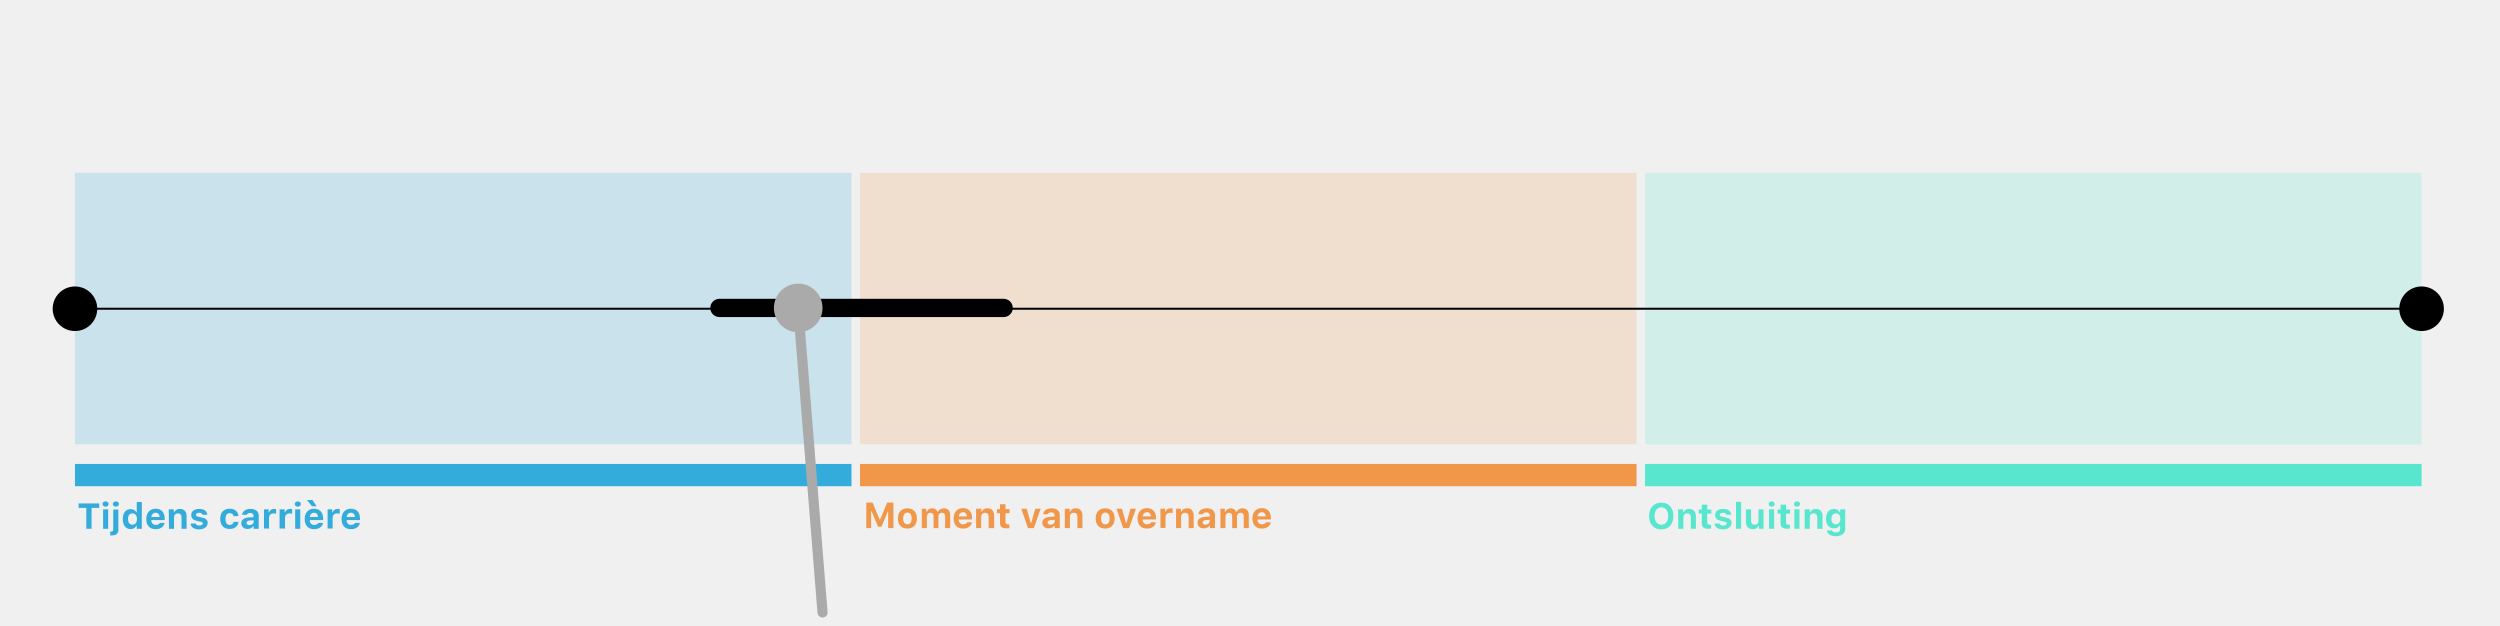
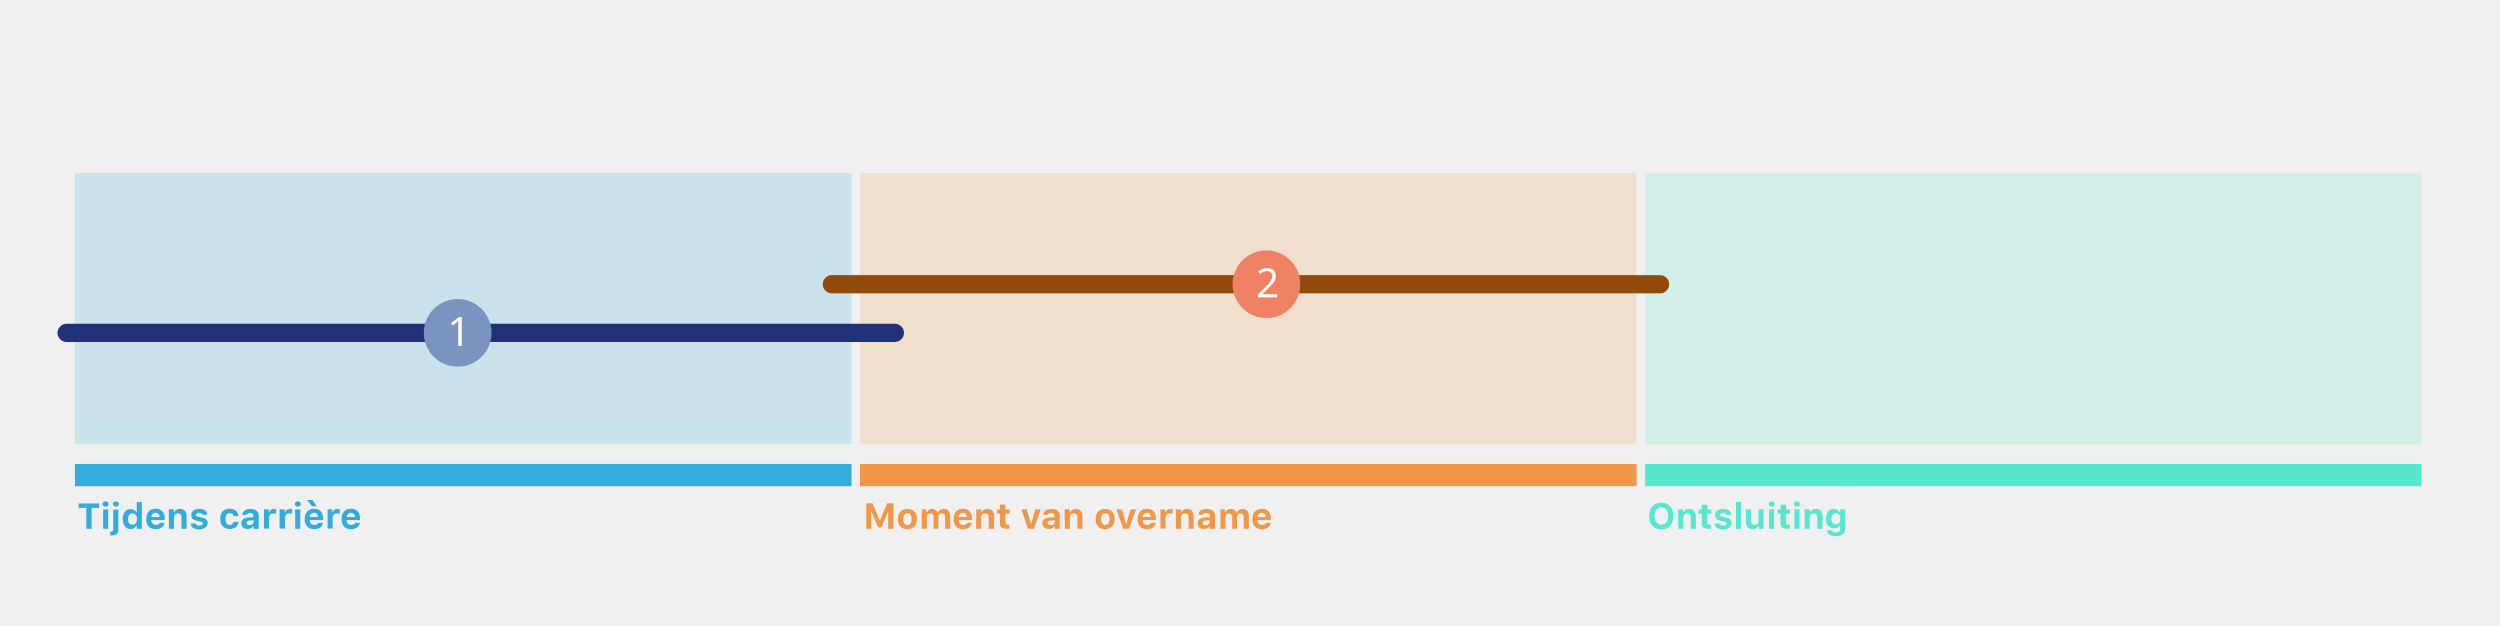
<svg xmlns="http://www.w3.org/2000/svg" version="1.1" id="Layer_1" x="0px" y="0px" viewBox="0 0 1234 308.7" style="enable-background:new 0 0 1234 308.7;" xml:space="preserve">
  <style type="text/css">
- 	.st0{opacity:0.2;fill:#33ACDC;enable-background:new    ;}
- 	.st1{opacity:0.2;fill:#F0974A;enable-background:new    ;}
- 	.st2{opacity:0.2;fill:#58E6CF;enable-background:new    ;}
- 	.st3{fill:none;stroke:#000000;stroke-linecap:round;stroke-miterlimit:10;}
- 	.st4{enable-background:new    ;}
+ 	.st0{enable-background:new    ;}
+ 	.st1{fill:#F0974A;}
+ 	.st2{opacity:0.2;fill:#33ACDC;enable-background:new    ;}
+ 	.st3{opacity:0.2;fill:#F0974A;enable-background:new    ;}
+ 	.st4{opacity:0.2;fill:#58E6CF;enable-background:new    ;}
	.st5{fill:#58E6CF;}
	.st6{fill:#33ACDC;}
- 	.st7{fill:#F0974A;}
- 	.st8{fill:none;stroke:#000000;stroke-width:5;stroke-linecap:round;stroke-linejoin:round;}
- 	.st9{fill:none;stroke:#000000;stroke-width:9;stroke-linecap:round;stroke-linejoin:round;}
- 	.st10{fill:none;stroke:#AAAAAA;stroke-width:5;stroke-linecap:round;}
- 	.st11{fill:#AAAAAA;}
+ 	.st7{fill:none;stroke:#000000;stroke-width:5;stroke-linecap:round;stroke-linejoin:round;}
+ 	.st8{fill:none;stroke:#223278;stroke-width:9;stroke-linecap:round;stroke-linejoin:round;}
+ 	.st9{fill:none;stroke:#914A0C;stroke-width:9;stroke-linecap:round;stroke-linejoin:round;}
+ 	.st10{fill:#F08164;}
+ 	.st11{fill:#FFFFFF;}
+ 	.st12{font-family:'MyriadPro-Semibold';}
+ 	.st13{font-size:20px;}
+ 	.st14{fill:#7B93C1;}
</style>
-   <rect id="Rectangle_10_1_" x="37" y="85.3" class="st0" width="383.3" height="134" />
-   <rect id="Rectangle_11_1_" x="424.5" y="85.3" class="st1" width="383.3" height="134" />
-   <rect id="Rectangle_12_1_" x="812" y="85.3" class="st2" width="383.3" height="134" />
-   <line class="st3" x1="37" y1="152.4" x2="1195.3" y2="152.4" />
-   <g class="st4">
+   <g class="st0">
+     <path class="st1" d="M438.4,261v-8.4h-0.1l-3.2,7.7h-1.7l-3.2-7.7H430v8.4h-2.4v-12.6h3.1l3.5,8.4h0.2l3.5-8.4h3.1V261H438.4z" />
+     <path class="st1" d="M443.2,256.2c0-3.1,1.8-5,4.7-5s4.7,1.9,4.7,5c0,3.1-1.8,5-4.7,5C444.9,261.2,443.2,259.4,443.2,256.2z    M450,256.2c0-1.8-0.8-2.9-2.1-2.9c-1.3,0-2.1,1.1-2.1,2.9c0,1.9,0.8,2.9,2.1,2.9C449.2,259.2,450,258.1,450,256.2z" />
+     <path class="st1" d="M454.7,251.4h2.5v1.6h0.2c0.4-1.1,1.4-1.8,2.7-1.8c1.3,0,2.3,0.7,2.7,1.8h0.2c0.4-1.1,1.5-1.8,2.9-1.8   c1.9,0,3.1,1.2,3.1,3.2v6.6h-2.5v-5.9c0-1.1-0.5-1.7-1.6-1.7c-1,0-1.7,0.7-1.7,1.7v5.9h-2.4v-6c0-1-0.6-1.6-1.6-1.6   s-1.7,0.8-1.7,1.8v5.8H455v-9.6H454.7z" />
+     <path class="st1" d="M479.7,258.3c-0.4,1.8-2,2.9-4.4,2.9c-2.9,0-4.6-1.8-4.6-5c0-3.1,1.8-5.1,4.6-5.1c2.8,0,4.5,1.8,4.5,4.8v0.8   h-6.6v0.1c0,1.4,0.9,2.3,2.2,2.3c1,0,1.7-0.4,2-1h2.3V258.3z M473.2,255.2h4.1c-0.1-1.3-0.8-2.1-2-2.1   C474.1,253.2,473.3,254,473.2,255.2z" />
+     <path class="st1" d="M481.9,251.4h2.5v1.5h0.2c0.4-1.1,1.4-1.7,2.8-1.7c2.1,0,3.3,1.3,3.3,3.6v6.2H488v-5.6c0-1.3-0.6-2-1.8-2   c-1.2,0-1.9,0.8-1.9,2.1v5.5h-2.5L481.9,251.4L481.9,251.4z" />
+     <path class="st1" d="M496.3,249.1v2.4h2v2h-2v4.3c0,0.8,0.4,1.2,1.2,1.2c0.3,0,0.5,0,0.7,0v1.9c-0.3,0.1-0.8,0.1-1.3,0.1   c-2.3,0-3.3-0.8-3.3-2.6v-4.9h-1.5v-2h1.5v-2.4H496.3z" />
+     <path class="st1" d="M510.3,261h-2.9l-3.3-9.6h2.7l2,7.1h0.2l2-7.1h2.7L510.3,261z" />
+     <path class="st1" d="M514.5,258.3c0-1.7,1.3-2.7,3.7-2.9l2.3-0.1v-0.8c0-0.8-0.6-1.3-1.6-1.3c-0.9,0-1.5,0.3-1.7,0.9h-2.3   c0.2-1.8,1.8-2.9,4.2-2.9c2.5,0,4,1.2,4,3.3v6.5h-2.5v-1.3h-0.2c-0.5,0.9-1.5,1.4-2.8,1.4C515.8,261.2,514.5,260,514.5,258.3z    M520.6,257.5v-0.7l-1.9,0.1c-1.1,0.1-1.6,0.5-1.6,1.2s0.6,1.1,1.5,1.1C519.7,259.3,520.6,258.5,520.6,257.5z" />
+     <path class="st1" d="M525.5,251.4h2.5v1.5h0.2c0.4-1.1,1.4-1.7,2.8-1.7c2.1,0,3.3,1.3,3.3,3.6v6.2h-2.5v-5.6c0-1.3-0.6-2-1.8-2   s-1.9,0.8-1.9,2.1v5.5h-2.5L525.5,251.4L525.5,251.4z" />
+     <path class="st1" d="M540.8,256.2c0-3.1,1.8-5,4.7-5s4.7,1.9,4.7,5c0,3.1-1.8,5-4.7,5S540.8,259.4,540.8,256.2z M547.7,256.2   c0-1.8-0.8-2.9-2.1-2.9s-2.1,1.1-2.1,2.9c0,1.9,0.8,2.9,2.1,2.9C546.9,259.2,547.7,258.1,547.7,256.2z" />
+     <path class="st1" d="M557.3,261h-2.9l-3.3-9.6h2.7l2,7.1h0.2l2-7.1h2.7L557.3,261z" />
+     <path class="st1" d="M570.5,258.3c-0.4,1.8-2,2.9-4.4,2.9c-2.9,0-4.6-1.8-4.6-5c0-3.1,1.8-5.1,4.6-5.1s4.5,1.8,4.5,4.8v0.8H564v0.1   c0,1.4,0.9,2.3,2.2,2.3c1,0,1.7-0.4,2-1h2.3V258.3z M564,255.2h4.1c-0.1-1.3-0.8-2.1-2-2.1C564.9,253.2,564.1,254,564,255.2z" />
+     <path class="st1" d="M572.6,251.4h2.5v1.5h0.2c0.3-1,1.2-1.7,2.5-1.7c0.3,0,0.8,0,1,0.1v2.3c-0.2-0.1-0.8-0.2-1.2-0.2   c-1.4,0-2.3,0.8-2.3,2.2v5.3h-2.5v-9.5H572.6z" />
+     <path class="st1" d="M580.4,251.4h2.5v1.5h0.2c0.4-1.1,1.4-1.7,2.8-1.7c2.1,0,3.3,1.3,3.3,3.6v6.2h-2.5v-5.6c0-1.3-0.6-2-1.8-2   s-1.9,0.8-1.9,2.1v5.5h-2.5L580.4,251.4L580.4,251.4z" />
+     <path class="st1" d="M591.1,258.3c0-1.7,1.3-2.7,3.7-2.9l2.3-0.1v-0.8c0-0.8-0.6-1.3-1.6-1.3c-0.9,0-1.5,0.3-1.7,0.9h-2.3   c0.2-1.8,1.8-2.9,4.2-2.9c2.5,0,4,1.2,4,3.3v6.5h-2.5v-1.3H597c-0.5,0.9-1.5,1.4-2.8,1.4C592.4,261.2,591.1,260,591.1,258.3z    M597.1,257.5v-0.7l-1.9,0.1c-1.1,0.1-1.6,0.5-1.6,1.2s0.6,1.1,1.5,1.1C596.2,259.3,597.1,258.5,597.1,257.5z" />
+     <path class="st1" d="M602.1,251.4h2.5v1.6h0.2c0.4-1.1,1.4-1.8,2.7-1.8s2.3,0.7,2.7,1.8h0.2c0.4-1.1,1.5-1.8,2.9-1.8   c1.9,0,3.1,1.2,3.1,3.2v6.6h-2.5v-5.9c0-1.1-0.5-1.7-1.6-1.7c-1,0-1.7,0.7-1.7,1.7v5.9h-2.4v-6c0-1-0.6-1.6-1.6-1.6   s-1.7,0.8-1.7,1.8v5.8h-2.5v-9.6H602.1z" />
+     <path class="st1" d="M627.2,258.3c-0.4,1.8-2,2.9-4.4,2.9c-2.9,0-4.6-1.8-4.6-5c0-3.1,1.8-5.1,4.6-5.1s4.5,1.8,4.5,4.8v0.8h-6.6   v0.1c0,1.4,0.9,2.3,2.2,2.3c1,0,1.7-0.4,2-1h2.3V258.3z M620.7,255.2h4.1c-0.1-1.3-0.8-2.1-2-2.1   C621.6,253.2,620.8,254,620.7,255.2z" />
+   </g>
+   <rect id="Rectangle_10_1_" x="37" y="85.3" class="st2" width="383.3" height="134" />
+   <rect id="Rectangle_11_1_" x="424.5" y="85.3" class="st3" width="383.3" height="134" />
+   <rect id="Rectangle_12_1_" x="812" y="85.3" class="st4" width="383.3" height="134" />
+   <g class="st0">
    <path class="st5" d="M826,254.7c0,4.1-2.3,6.6-6,6.6s-6-2.5-6-6.6c0-4.1,2.4-6.6,6-6.6C823.7,248.1,826,250.7,826,254.7z    M816.7,254.7c0,2.6,1.3,4.3,3.4,4.3c2,0,3.3-1.7,3.3-4.3c0-2.6-1.3-4.3-3.3-4.3C818,250.4,816.7,252.1,816.7,254.7z" />
    <path class="st5" d="M828.3,251.4h2.5v1.5h0.2c0.4-1.1,1.4-1.7,2.8-1.7c2.1,0,3.3,1.3,3.3,3.6v6.2h-2.5v-5.6c0-1.3-0.6-2-1.8-2   s-1.9,0.8-1.9,2.1v5.5h-2.5L828.3,251.4L828.3,251.4z" />
    <path class="st5" d="M842.7,249.1v2.4h2v2h-2v4.3c0,0.8,0.4,1.2,1.2,1.2c0.3,0,0.5,0,0.7,0v1.9c-0.3,0.1-0.8,0.1-1.3,0.1   c-2.3,0-3.3-0.8-3.3-2.6v-4.9h-1.5v-2h1.5v-2.4H842.7z" />
    <path class="st5" d="M850.5,251.2c2.4,0,3.9,1,4,2.9h-2.3c-0.1-0.6-0.7-1-1.7-1c-0.9,0-1.6,0.4-1.6,1c0,0.5,0.4,0.8,1.3,1l1.8,0.4   c1.9,0.4,2.7,1.2,2.7,2.6c0,1.9-1.7,3.2-4.2,3.2s-4.1-1-4.2-2.9h2.5c0.2,0.7,0.8,1,1.8,1s1.7-0.4,1.7-1c0-0.5-0.4-0.8-1.2-0.9   l-1.7-0.4c-1.9-0.4-2.8-1.3-2.8-2.8C846.5,252.4,848.1,251.2,850.5,251.2z" />
    <path class="st5" d="M856.9,247.7h2.5V261h-2.5V247.7z" />
    <path class="st5" d="M870.7,261h-2.5v-1.5H868c-0.5,1.1-1.3,1.7-2.8,1.7c-2.1,0-3.4-1.3-3.4-3.5v-6.3h2.5v5.6c0,1.3,0.6,2,1.8,2   c1.3,0,1.9-0.8,1.9-2.1v-5.5h2.5v9.6H870.7z" />
    <path class="st5" d="M873,248.8c0-0.8,0.6-1.3,1.5-1.3s1.5,0.5,1.5,1.3c0,0.7-0.6,1.3-1.5,1.3S873,249.5,873,248.8z M873.2,251.4   h2.5v9.6h-2.5V251.4z" />
    <path class="st5" d="M881.6,249.1v2.4h2v2h-2v4.3c0,0.8,0.4,1.2,1.2,1.2c0.3,0,0.5,0,0.7,0v1.9c-0.3,0.1-0.8,0.1-1.3,0.1   c-2.3,0-3.3-0.8-3.3-2.6v-4.9h-1.5v-2h1.5v-2.4H881.6z" />
    <path class="st5" d="M885.5,248.8c0-0.8,0.6-1.3,1.5-1.3s1.5,0.5,1.5,1.3c0,0.7-0.6,1.3-1.5,1.3C886,250.1,885.5,249.5,885.5,248.8   z M885.7,251.4h2.5v9.6h-2.5V251.4z" />
    <path class="st5" d="M890.8,251.4h2.5v1.5h0.2c0.4-1.1,1.4-1.7,2.8-1.7c2.1,0,3.3,1.3,3.3,3.6v6.2H897v-5.6c0-1.3-0.6-2-1.8-2   s-1.9,0.8-1.9,2.1v5.5h-2.5V251.4z" />
    <path class="st5" d="M901.8,261.8h2.5c0.1,0.6,0.8,1,1.9,1c1.4,0,2.1-0.6,2.1-1.7v-1.8h-0.2c-0.5,1-1.5,1.5-2.9,1.5   c-2.4,0-3.9-1.9-3.9-4.7c0-3,1.5-4.9,3.9-4.9c1.3,0,2.4,0.6,2.9,1.7h0.2v-1.5h2.5v9.6c0,2.3-1.8,3.7-4.7,3.7   C903.6,264.6,901.9,263.5,901.8,261.8z M908.4,256.1c0-1.7-0.8-2.7-2.2-2.7s-2.2,1.1-2.2,2.7c0,1.7,0.8,2.7,2.2,2.7   S908.4,257.8,908.4,256.1z" />
  </g>
-   <g class="st4">
+   <g class="st0">
    <path class="st6" d="M42.6,261v-10.3h-3.8v-2.2H49v2.2h-3.8V261H42.6z" />
    <path class="st6" d="M50.6,248.8c0-0.8,0.6-1.3,1.5-1.3s1.5,0.5,1.5,1.3c0,0.7-0.6,1.3-1.5,1.3C51.2,250.1,50.6,249.5,50.6,248.8z    M50.9,251.4h2.5v9.6h-2.5V251.4z" />
    <path class="st6" d="M58.5,261.3c0,2-1.2,3-3.4,3c-0.2,0-0.6,0-0.7,0v-1.9c0.1,0,0.2,0,0.3,0c0.9,0,1.2-0.3,1.2-1.1v-9.8h2.5v9.8   H58.5z M55.7,248.8c0-0.8,0.6-1.3,1.5-1.3s1.5,0.5,1.5,1.3c0,0.7-0.6,1.3-1.5,1.3S55.7,249.5,55.7,248.8z" />
    <path class="st6" d="M60.6,256.2c0-3.1,1.5-4.9,3.9-4.9c1.3,0,2.4,0.6,2.9,1.7h0.1v-5.2H70V261h-2.5v-1.5h-0.2   c-0.5,1-1.6,1.7-2.9,1.7C62.1,261.1,60.6,259.3,60.6,256.2z M63.2,256.2c0,1.8,0.8,2.8,2.2,2.8s2.2-1.1,2.2-2.8   c0-1.7-0.8-2.8-2.2-2.8S63.2,254.4,63.2,256.2z" />
    <path class="st6" d="M81.2,258.3c-0.4,1.8-2,2.9-4.4,2.9c-2.9,0-4.6-1.8-4.6-5c0-3.1,1.8-5.1,4.6-5.1c2.8,0,4.5,1.8,4.5,4.8v0.8   h-6.6v0.1c0,1.4,0.9,2.3,2.2,2.3c1,0,1.7-0.4,2-1h2.3V258.3z M74.7,255.2h4.1c-0.1-1.3-0.8-2.1-2-2.1   C75.6,253.1,74.8,254,74.7,255.2z" />
    <path class="st6" d="M83.3,251.4h2.5v1.5H86c0.4-1.1,1.4-1.7,2.8-1.7c2.1,0,3.3,1.3,3.3,3.6v6.2h-2.5v-5.6c0-1.3-0.6-2-1.8-2   c-1.2,0-1.9,0.8-1.9,2.1v5.5h-2.5L83.3,251.4L83.3,251.4z" />
    <path class="st6" d="M98.3,251.2c2.4,0,3.9,1,4,2.9H100c-0.1-0.6-0.7-1-1.7-1c-0.9,0-1.6,0.4-1.6,1c0,0.5,0.4,0.8,1.3,1l1.8,0.4   c1.9,0.4,2.7,1.2,2.7,2.6c0,1.9-1.7,3.2-4.2,3.2s-4.1-1-4.2-2.9h2.5c0.2,0.7,0.8,1,1.8,1s1.7-0.4,1.7-1c0-0.5-0.4-0.8-1.2-0.9   l-1.7-0.4c-1.9-0.4-2.8-1.3-2.8-2.8C94.3,252.4,95.9,251.2,98.3,251.2z" />
    <path class="st6" d="M115.3,254.8c-0.2-0.9-0.8-1.5-1.9-1.5c-1.4,0-2.1,1-2.1,2.9c0,1.9,0.8,2.9,2.1,2.9c1,0,1.7-0.5,1.9-1.5h2.4   c-0.2,2.1-1.8,3.5-4.3,3.5c-3,0-4.7-1.8-4.7-5c0-3.2,1.7-5,4.7-5c2.5,0,4.1,1.4,4.3,3.6L115.3,254.8L115.3,254.8z" />
    <path class="st6" d="M119.1,258.3c0-1.7,1.3-2.7,3.7-2.9l2.3-0.1v-0.8c0-0.8-0.6-1.3-1.6-1.3c-0.9,0-1.5,0.3-1.7,0.9h-2.3   c0.2-1.8,1.8-2.9,4.2-2.9c2.5,0,4,1.2,4,3.3v6.5h-2.5v-1.3H125c-0.5,0.9-1.5,1.4-2.8,1.4C120.4,261.1,119.1,260,119.1,258.3z    M125.2,257.5v-0.7l-1.9,0.1c-1.1,0.1-1.6,0.5-1.6,1.2s0.6,1.1,1.5,1.1C124.3,259.2,125.2,258.5,125.2,257.5z" />
    <path class="st6" d="M130.1,251.4h2.5v1.5h0.2c0.3-1,1.2-1.7,2.5-1.7c0.3,0,0.8,0,1,0.1v2.3c-0.2-0.1-0.8-0.2-1.2-0.2   c-1.4,0-2.3,0.8-2.3,2.2v5.3h-2.5v-9.5H130.1z" />
    <path class="st6" d="M138,251.4h2.5v1.5h0.2c0.3-1,1.2-1.7,2.5-1.7c0.3,0,0.8,0,1,0.1v2.3c-0.2-0.1-0.8-0.2-1.2-0.2   c-1.4,0-2.3,0.8-2.3,2.2v5.3H138V251.4z" />
    <path class="st6" d="M145.5,248.8c0-0.8,0.6-1.3,1.5-1.3s1.5,0.5,1.5,1.3c0,0.7-0.6,1.3-1.5,1.3S145.5,249.5,145.5,248.8z    M145.7,251.4h2.5v9.6h-2.5V251.4z" />
    <path class="st6" d="M159.4,258.3c-0.4,1.8-2,2.9-4.4,2.9c-2.9,0-4.6-1.8-4.6-5c0-3.1,1.8-5.1,4.6-5.1s4.5,1.8,4.5,4.8v0.8h-6.6   v0.1c0,1.4,0.9,2.3,2.2,2.3c1,0,1.7-0.4,2-1h2.3V258.3z M154,249.9l-2.5-3.1h2.7l2.1,3.1H154z M152.9,255.2h4.1   c-0.1-1.3-0.8-2.1-2-2.1C153.8,253.1,153,254,152.9,255.2z" />
    <path class="st6" d="M161.5,251.4h2.5v1.5h0.2c0.3-1,1.2-1.7,2.5-1.7c0.3,0,0.8,0,1,0.1v2.3c-0.2-0.1-0.8-0.2-1.2-0.2   c-1.4,0-2.3,0.8-2.3,2.2v5.3h-2.5v-9.5H161.5z" />
    <path class="st6" d="M177.6,258.3c-0.4,1.8-2,2.9-4.4,2.9c-2.9,0-4.6-1.8-4.6-5c0-3.1,1.8-5.1,4.6-5.1s4.5,1.8,4.5,4.8v0.8h-6.6   v0.1c0,1.4,0.9,2.3,2.2,2.3c1,0,1.7-0.4,2-1h2.3V258.3z M171.1,255.2h4.1c-0.1-1.3-0.8-2.1-2-2.1C172,253.1,171.2,254,171.1,255.2z   " />
  </g>
  <rect id="Rectangle_10" x="37" y="229" class="st6" width="383.3" height="11" />
-   <rect id="Rectangle_11" x="424.5" y="229" class="st7" width="383.3" height="11" />
+   <rect id="Rectangle_11" x="424.5" y="229" class="st1" width="383.3" height="11" />
  <rect id="Rectangle_12" x="812" y="229" class="st5" width="383.3" height="11" />
-   <path class="st8" d="M469.7,167.8" />
-   <line class="st9" x1="355.1" y1="152" x2="495.4" y2="152" />
-   <line id="Line_7_1_" class="st10" x1="406" y1="302.3" x2="394" y2="152.4" />
-   <g id="Component_1_17" transform="translate(0 132.5)">
-     <circle id="Ellipse_1" cx="37" cy="19.9" r="11" />
-   </g>
-   <g id="Component_1_18" transform="translate(1212 132.5)">
-     <circle id="Ellipse_1-2" cx="-16.7" cy="19.9" r="11" />
-   </g>
-   <circle id="Ellipse_47_2_" class="st11" cx="394" cy="152" r="12" />
-   <g class="st4">
-     <path class="st7" d="M438.4,260.7v-8.4h-0.1l-3.2,7.7h-1.7l-3.2-7.7H430v8.4h-2.4v-12.6h3.1l3.5,8.4h0.2l3.5-8.4h3.1v12.6H438.4z" />
-     <path class="st7" d="M443.2,255.9c0-3.1,1.8-5,4.7-5s4.7,1.9,4.7,5c0,3.1-1.8,5-4.7,5C444.9,260.9,443.2,259.1,443.2,255.9z    M450,255.9c0-1.8-0.8-2.9-2.1-2.9c-1.3,0-2.1,1.1-2.1,2.9c0,1.9,0.8,2.9,2.1,2.9C449.2,258.9,450,257.8,450,255.9z" />
-     <path class="st7" d="M454.7,251.1h2.5v1.6h0.2c0.4-1.1,1.4-1.8,2.7-1.8c1.3,0,2.3,0.7,2.7,1.8h0.2c0.4-1.1,1.5-1.8,2.9-1.8   c1.9,0,3.1,1.2,3.1,3.2v6.6h-2.5v-5.9c0-1.1-0.5-1.7-1.6-1.7c-1,0-1.7,0.7-1.7,1.7v5.9h-2.4v-6c0-1-0.6-1.6-1.6-1.6   c-1,0-1.7,0.8-1.7,1.8v5.8h-2.5V251.1z" />
-     <path class="st7" d="M479.7,258c-0.4,1.8-2,2.9-4.4,2.9c-2.9,0-4.6-1.8-4.6-5c0-3.1,1.8-5.1,4.6-5.1c2.8,0,4.5,1.8,4.5,4.8v0.8   h-6.6v0.1c0,1.4,0.9,2.3,2.2,2.3c1,0,1.7-0.4,2-1H479.7z M473.2,254.9h4.1c-0.1-1.3-0.8-2.1-2-2.1   C474.1,252.9,473.3,253.7,473.2,254.9z" />
-     <path class="st7" d="M481.9,251.1h2.5v1.5h0.2c0.4-1.1,1.4-1.7,2.8-1.7c2.1,0,3.3,1.3,3.3,3.6v6.2H488v-5.6c0-1.3-0.6-2-1.8-2   c-1.2,0-1.9,0.8-1.9,2.1v5.5h-2.5V251.1z" />
-     <path class="st7" d="M496.3,248.9v2.4h2v2h-2v4.3c0,0.8,0.4,1.2,1.2,1.2c0.3,0,0.5,0,0.7,0v1.9c-0.3,0.1-0.8,0.1-1.3,0.1   c-2.3,0-3.3-0.8-3.3-2.6v-4.9h-1.5v-2h1.5v-2.4H496.3z" />
-     <path class="st7" d="M510.3,260.7h-2.9l-3.3-9.6h2.7l2,7.1h0.2l2-7.1h2.7L510.3,260.7z" />
-     <path class="st7" d="M514.5,258c0-1.7,1.3-2.7,3.7-2.9l2.3-0.1v-0.8c0-0.8-0.6-1.3-1.6-1.3c-0.9,0-1.5,0.3-1.7,0.9h-2.3   c0.2-1.8,1.8-2.9,4.2-2.9c2.5,0,4,1.2,4,3.3v6.5h-2.5v-1.3h-0.2c-0.5,0.9-1.5,1.4-2.8,1.4C515.8,260.9,514.5,259.8,514.5,258z    M520.6,257.3v-0.7l-1.9,0.1c-1.1,0.1-1.6,0.5-1.6,1.2c0,0.7,0.6,1.1,1.5,1.1C519.7,259,520.6,258.2,520.6,257.3z" />
-     <path class="st7" d="M525.5,251.1h2.5v1.5h0.2c0.4-1.1,1.4-1.7,2.8-1.7c2.1,0,3.3,1.3,3.3,3.6v6.2h-2.5v-5.6c0-1.3-0.6-2-1.8-2   c-1.2,0-1.9,0.8-1.9,2.1v5.5h-2.5V251.1z" />
-     <path class="st7" d="M540.8,255.9c0-3.1,1.8-5,4.7-5s4.7,1.9,4.7,5c0,3.1-1.8,5-4.7,5S540.8,259.1,540.8,255.9z M547.7,255.9   c0-1.8-0.8-2.9-2.1-2.9c-1.3,0-2.1,1.1-2.1,2.9c0,1.9,0.8,2.9,2.1,2.9C546.9,258.9,547.7,257.8,547.7,255.9z" />
-     <path class="st7" d="M557.3,260.7h-2.9l-3.3-9.6h2.7l2,7.1h0.2l2-7.1h2.7L557.3,260.7z" />
-     <path class="st7" d="M570.5,258c-0.4,1.8-2,2.9-4.4,2.9c-2.9,0-4.6-1.8-4.6-5c0-3.1,1.8-5.1,4.6-5.1c2.8,0,4.5,1.8,4.5,4.8v0.8H564   v0.1c0,1.4,0.9,2.3,2.2,2.3c1,0,1.7-0.4,2-1H570.5z M564,254.9h4.1c-0.1-1.3-0.8-2.1-2-2.1C564.9,252.9,564.1,253.7,564,254.9z" />
-     <path class="st7" d="M572.6,251.1h2.5v1.5h0.2c0.3-1,1.2-1.7,2.5-1.7c0.3,0,0.8,0,1,0.1v2.3c-0.2-0.1-0.8-0.2-1.2-0.2   c-1.4,0-2.3,0.8-2.3,2.2v5.3h-2.5V251.1z" />
-     <path class="st7" d="M580.4,251.1h2.5v1.5h0.2c0.4-1.1,1.4-1.7,2.8-1.7c2.1,0,3.3,1.3,3.3,3.6v6.2h-2.5v-5.6c0-1.3-0.6-2-1.8-2   c-1.2,0-1.9,0.8-1.9,2.1v5.5h-2.5V251.1z" />
-     <path class="st7" d="M591.1,258c0-1.7,1.3-2.7,3.7-2.9l2.3-0.1v-0.8c0-0.8-0.6-1.3-1.6-1.3c-0.9,0-1.5,0.3-1.7,0.9h-2.3   c0.2-1.8,1.8-2.9,4.2-2.9c2.5,0,4,1.2,4,3.3v6.5h-2.5v-1.3H597c-0.5,0.9-1.5,1.4-2.8,1.4C592.4,260.9,591.1,259.8,591.1,258z    M597.1,257.3v-0.7l-1.9,0.1c-1.1,0.1-1.6,0.5-1.6,1.2c0,0.7,0.6,1.1,1.5,1.1C596.2,259,597.1,258.2,597.1,257.3z" />
-     <path class="st7" d="M602.1,251.1h2.5v1.6h0.2c0.4-1.1,1.4-1.8,2.7-1.8c1.3,0,2.3,0.7,2.7,1.8h0.2c0.4-1.1,1.5-1.8,2.9-1.8   c1.9,0,3.1,1.2,3.1,3.2v6.6h-2.5v-5.9c0-1.1-0.5-1.7-1.6-1.7c-1,0-1.7,0.7-1.7,1.7v5.9h-2.4v-6c0-1-0.6-1.6-1.6-1.6   c-1,0-1.7,0.8-1.7,1.8v5.8h-2.5V251.1z" />
-     <path class="st7" d="M627.2,258c-0.4,1.8-2,2.9-4.4,2.9c-2.9,0-4.6-1.8-4.6-5c0-3.1,1.8-5.1,4.6-5.1c2.8,0,4.5,1.8,4.5,4.8v0.8   h-6.6v0.1c0,1.4,0.9,2.3,2.2,2.3c1,0,1.7-0.4,2-1H627.2z M620.7,254.9h4.1c-0.1-1.3-0.8-2.1-2-2.1   C621.6,252.9,620.8,253.7,620.7,254.9z" />
-   </g>
+   <path class="st7" d="M469.7,167.8" />
+   <line class="st8" x1="32.9" y1="164.3" x2="441.7" y2="164.3" />
+   <line class="st9" x1="410.6" y1="140.3" x2="819.4" y2="140.3" />
+   <circle id="Ellipse_47_3_" class="st10" cx="625.1" cy="140.3" r="16.7" />
+   <text transform="matrix(1 0 0 1 619.96 146.8)" class="st11 st12 st13">2</text>
+   <circle id="Ellipse_47_1_" class="st14" cx="225.9" cy="164.3" r="16.7" />
+   <text transform="matrix(1 0 0 1 220.8381 170.8)" class="st11 st12 st13">1</text>
</svg>
